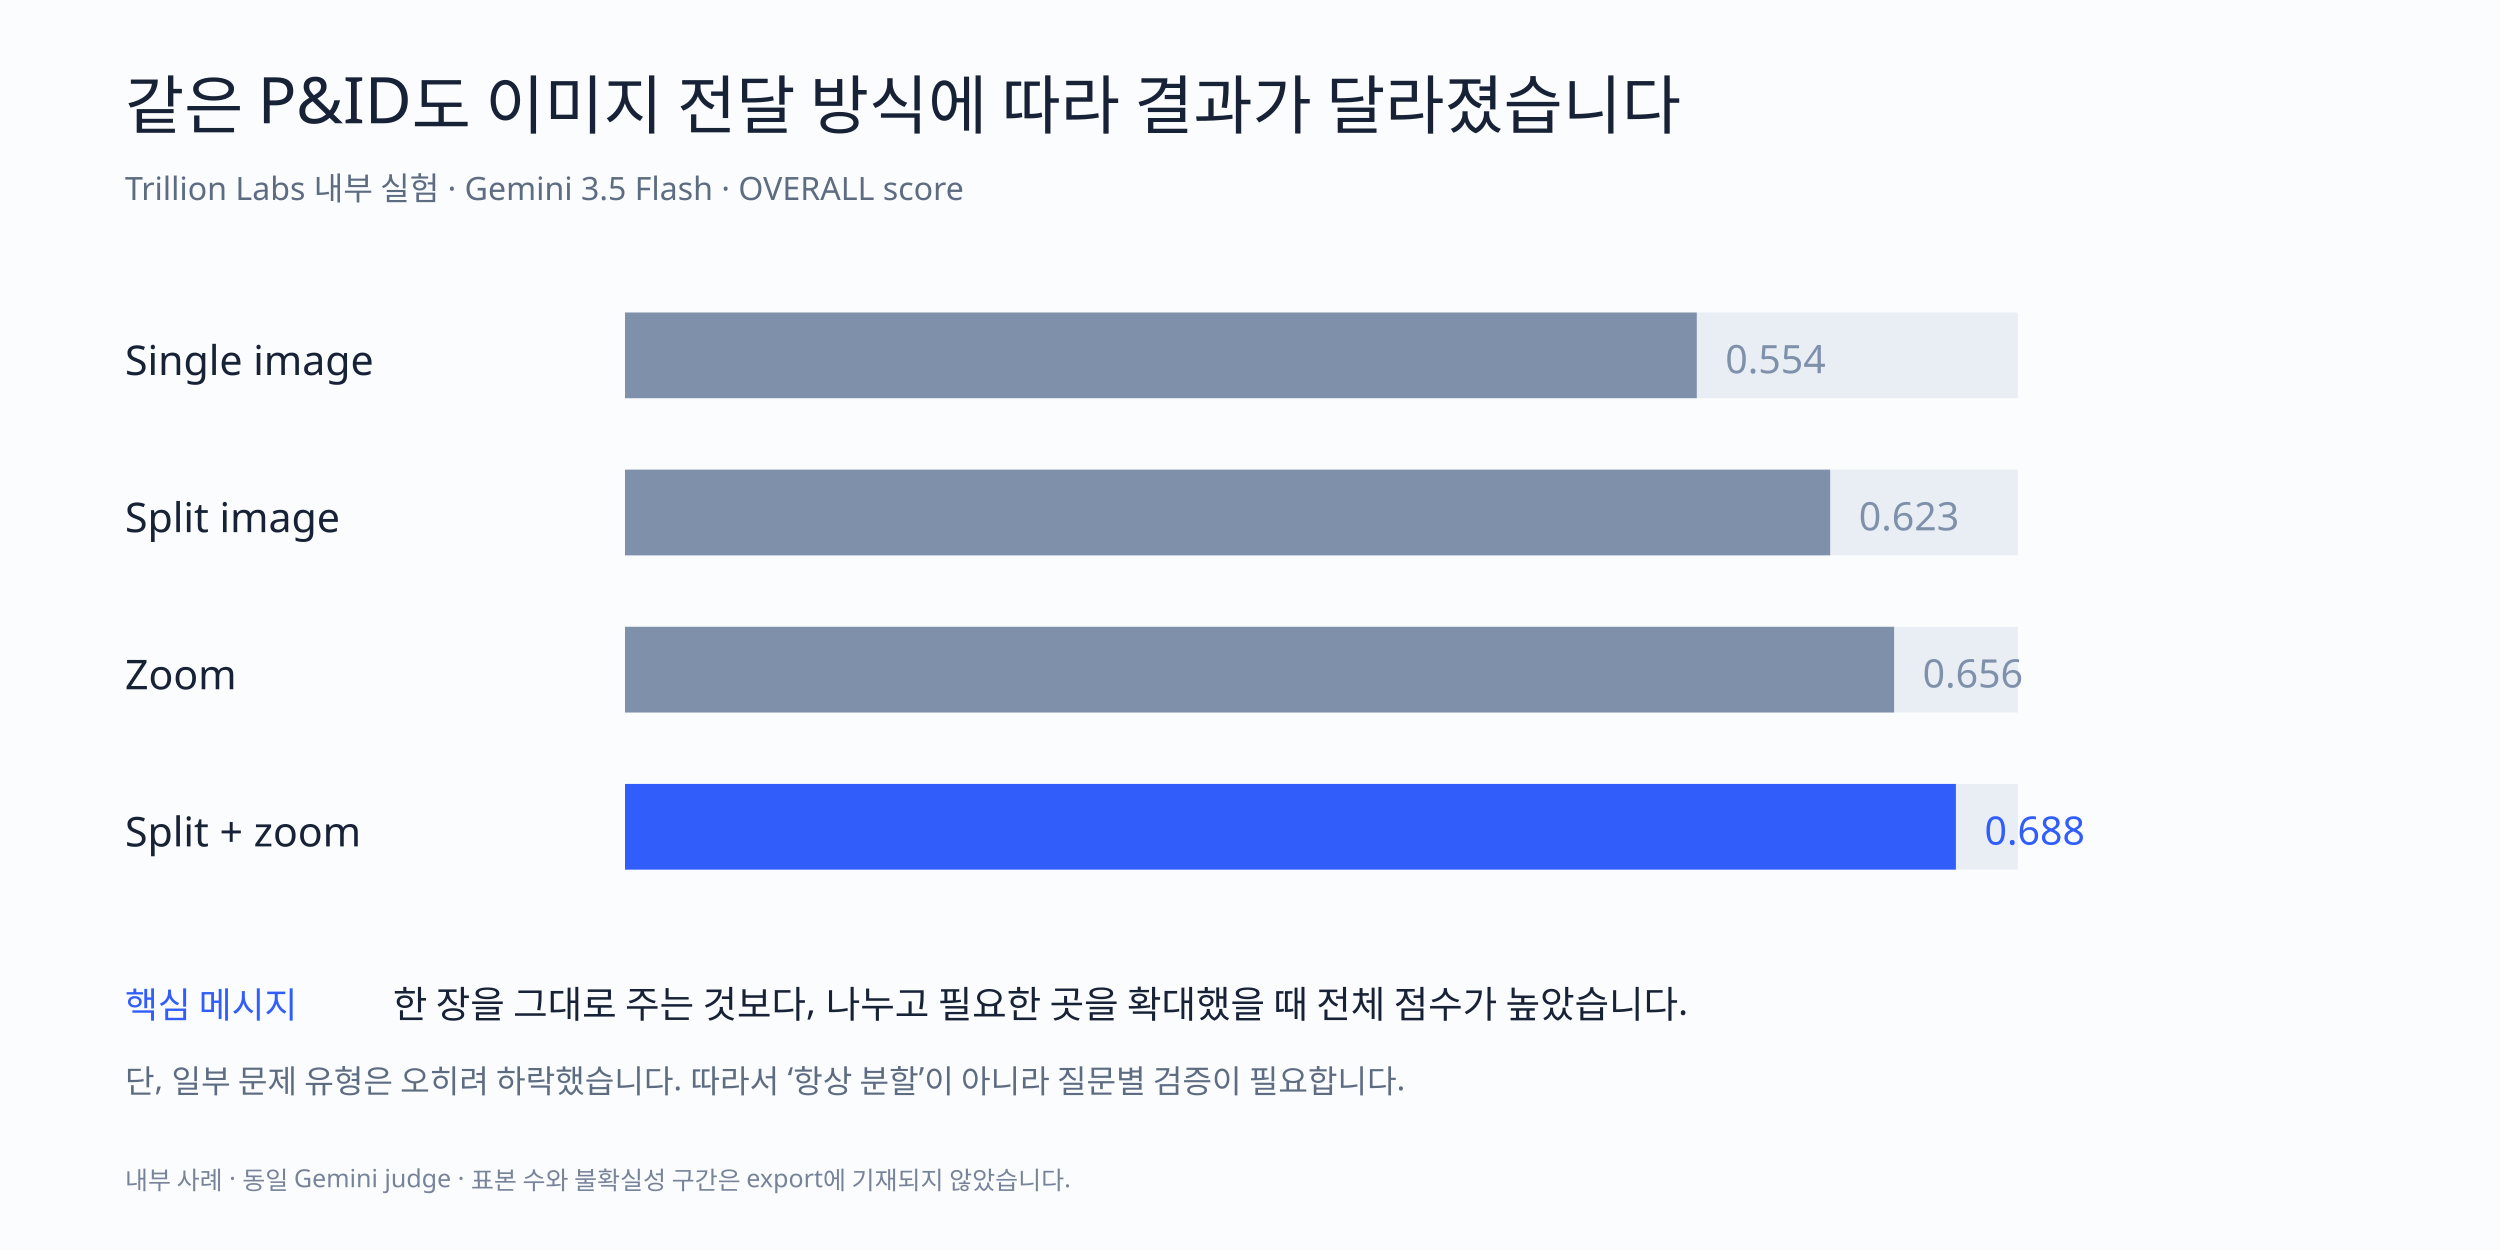
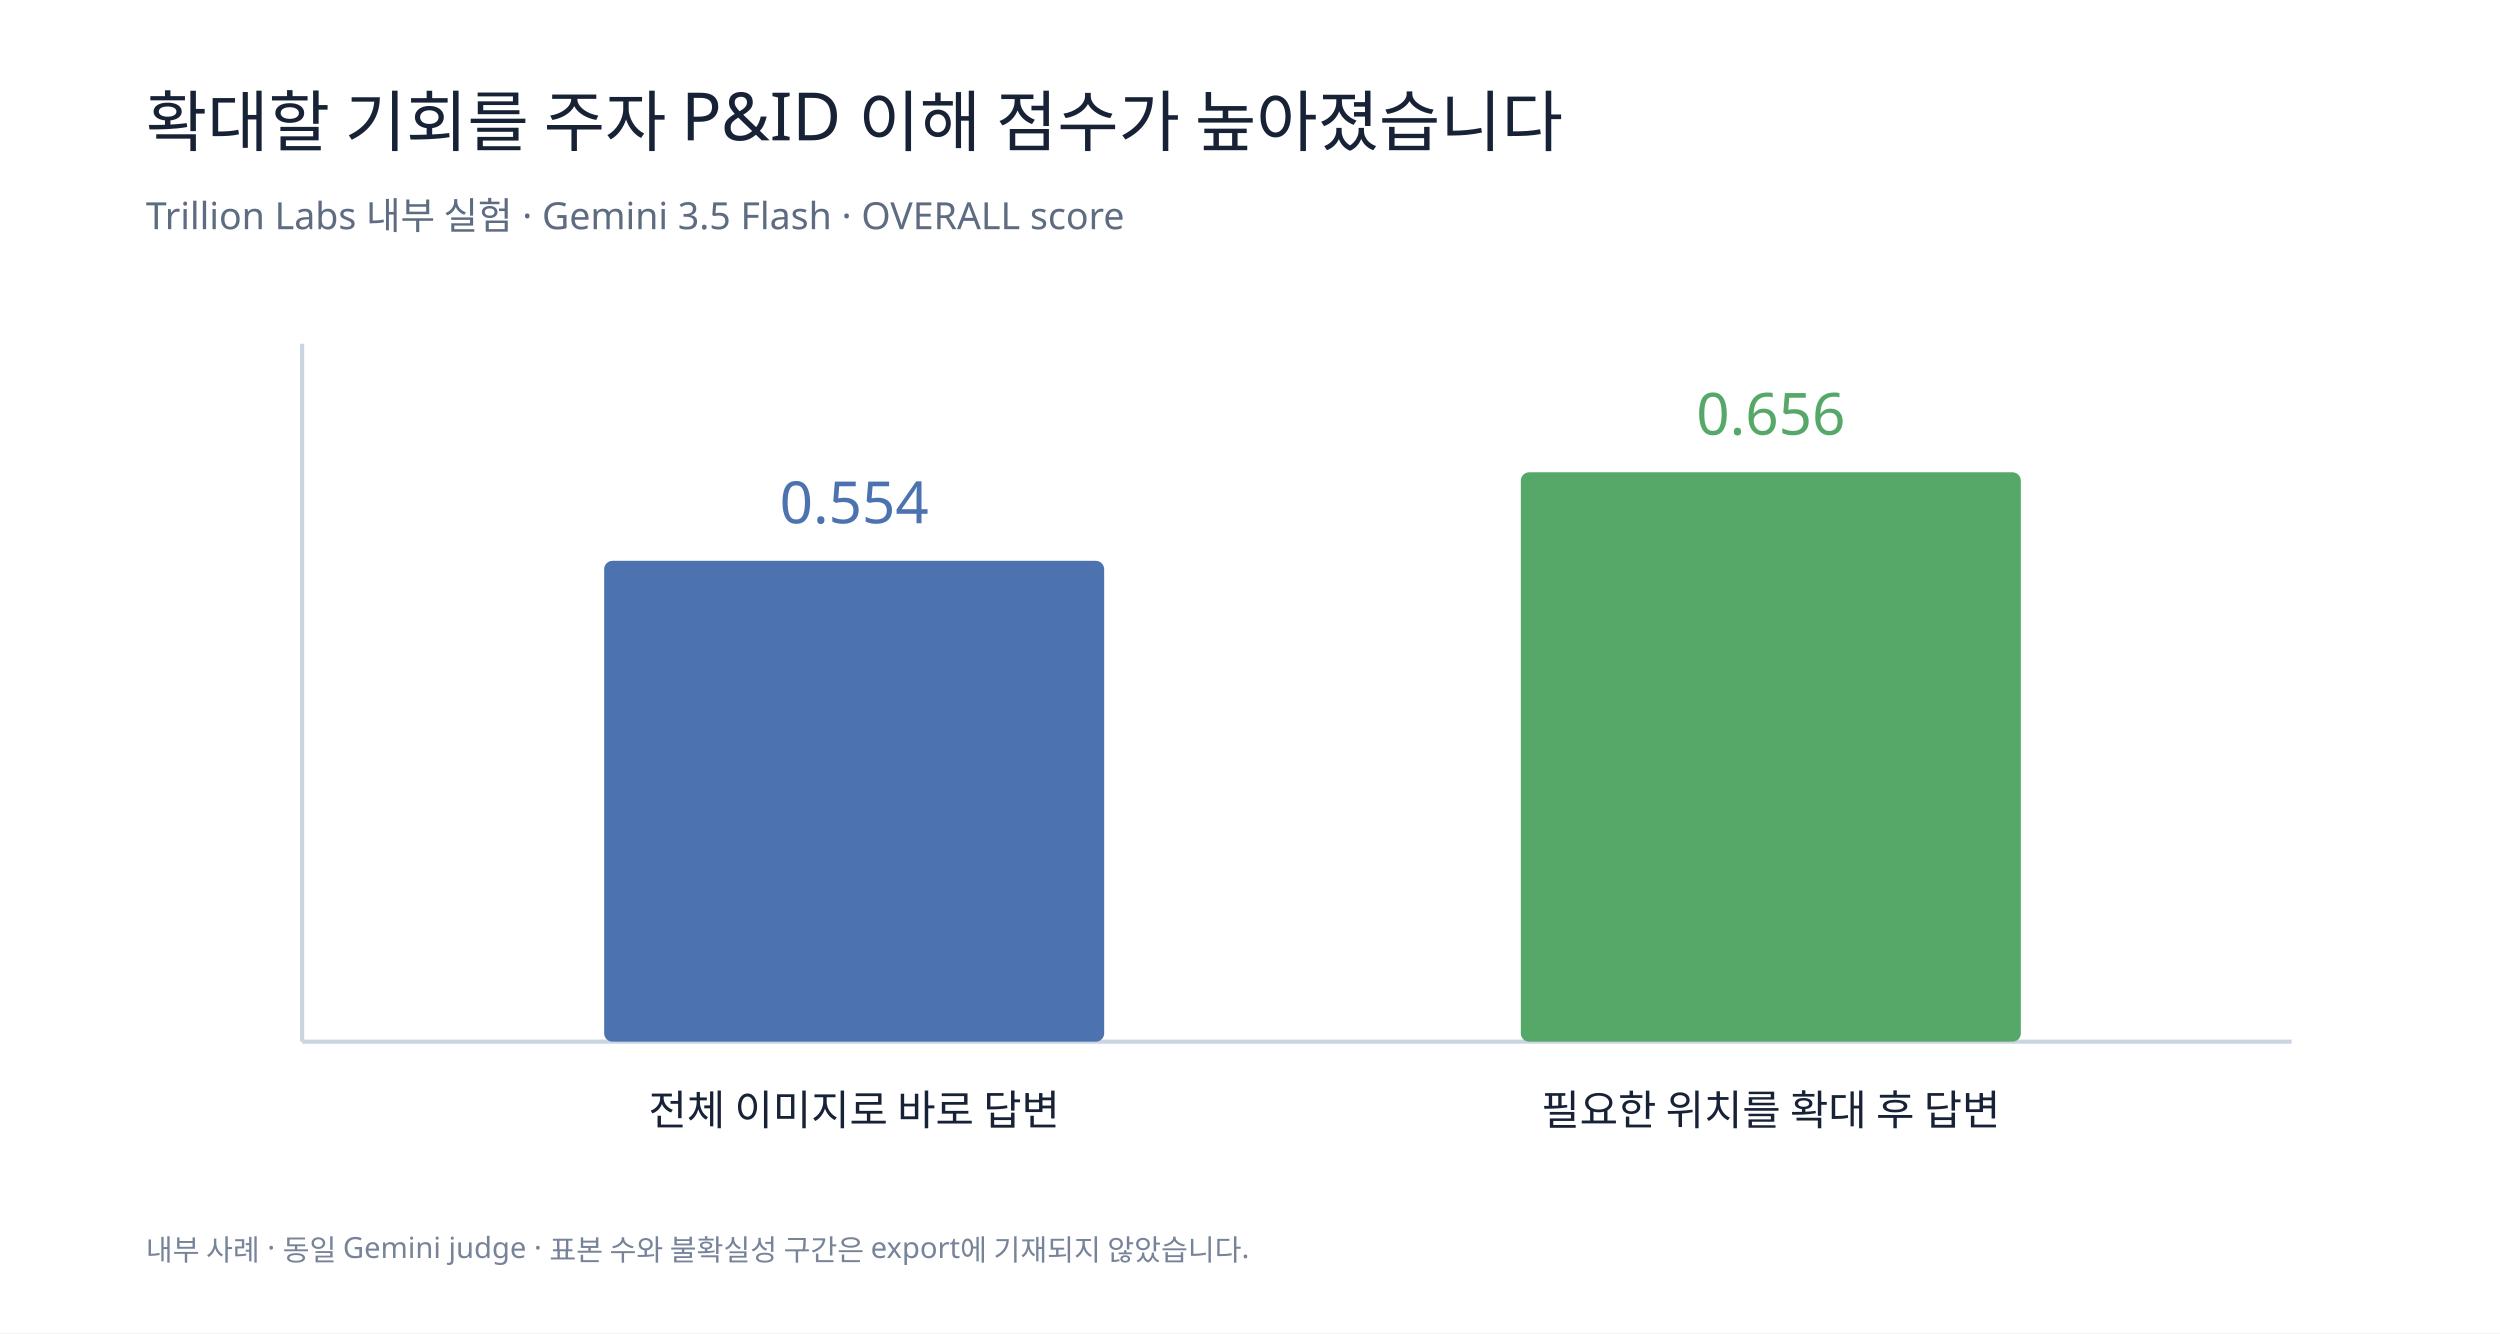
- <svg xmlns="http://www.w3.org/2000/svg" width="1400" height="700" viewBox="0 0 1400 700">
-   <rect width="1400" height="700" fill="#fbfcfe" />
+ <svg xmlns="http://www.w3.org/2000/svg" width="1200" height="640" viewBox="0 0 1200 640">
+   <rect width="1200" height="640" fill="#ffffff" />
  <style>text{font-family:AppleGothic,"Apple SD Gothic Neo",sans-serif}</style>
-   <text x="70" y="72" font-size="36" font-weight="500" text-anchor="start" fill="#182237">같은 P&amp;ID도 이미지 전달 방식에 따라 결과가 달라졌습니다</text>
-   <text x="70" y="112" font-size="18" font-weight="400" text-anchor="start" fill="#5e6c82">Trillion Labs 내부 실험 · Gemini 3.5 Flash · OVERALL score</text>
-   <text x="70" y="210" font-size="23" font-weight="400" text-anchor="start" fill="#182237">Single image</text>
-   <rect x="350" y="175" width="780" height="48" fill="#e9eef5" />
-   <rect x="350" y="175" width="600.2" height="48" fill="#7f91aa" />
-   <text x="966.167" y="209" font-size="22" font-weight="500" text-anchor="start" fill="#7f91aa">0.554</text>
-   <text x="70" y="298" font-size="23" font-weight="400" text-anchor="start" fill="#182237">Split image</text>
-   <rect x="350" y="263" width="780" height="48" fill="#e9eef5" />
-   <rect x="350" y="263" width="674.9" height="48" fill="#7f91aa" />
-   <text x="1040.917" y="297" font-size="22" font-weight="500" text-anchor="start" fill="#7f91aa">0.623</text>
-   <text x="70" y="386" font-size="23" font-weight="400" text-anchor="start" fill="#182237">Zoom</text>
-   <rect x="350" y="351" width="780" height="48" fill="#e9eef5" />
-   <rect x="350" y="351" width="710.7" height="48" fill="#7f91aa" />
-   <text x="1076.667" y="385" font-size="22" font-weight="500" text-anchor="start" fill="#7f91aa">0.656</text>
-   <text x="70" y="474" font-size="23" font-weight="500" text-anchor="start" fill="#182237">Split + zoom</text>
-   <rect x="350" y="439" width="780" height="48" fill="#e9eef5" />
-   <rect x="350" y="439" width="745.3" height="48" fill="#315efb" />
-   <text x="1111.333" y="473" font-size="22" font-weight="500" text-anchor="start" fill="#315efb">0.688</text>
-   <text x="70" y="570" font-size="20" font-weight="500" text-anchor="start" fill="#315efb">핵심 메시지</text>
-   <text x="220" y="570" font-size="21" font-weight="500" text-anchor="start" fill="#182237">한 장을 그대로 주는 것보다, 나누고 필요한 곳을 확대했을 때 전체 점수가 높았습니다.</text>
-   <text x="70" y="612" font-size="18" font-weight="400" text-anchor="start" fill="#5e6c82">단, 일부 문제 유형은 오히려 하락했습니다. 따라서 ‘항상 분할’이 아니라 질문별 검증이 필요합니다.</text>
-   <text x="70" y="666" font-size="14" font-weight="400" text-anchor="start" fill="#778399">내부 사례 · 동일 Gemini judge · 표본 수와 불확실성 구간은 export에 기재되지 않았습니다.</text>
+   <text x="70" y="70" font-size="32" font-weight="500" text-anchor="start" fill="#182237">확대할 기회를 주자 P&amp;ID 이해 점수가 높아졌습니다</text>
+   <text x="70" y="110" font-size="18" font-weight="400" text-anchor="start" fill="#5e6c82">Trillion Labs 내부 실험 · Gemini 3.5 Flash · OVERALL score</text>
+   <line x1="145" y1="500" x2="1100" y2="500" stroke="#cbd5e1" stroke-width="2" />
+   <line x1="145" y1="165" x2="145" y2="500" stroke="#cbd5e1" stroke-width="2" />
+   <rect x="290" y="269.2" width="240" height="230.8" rx="4" fill="#4c72b0" />
+   <text x="410.0" y="251.167" font-size="28" font-weight="500" text-anchor="middle" fill="#4c72b0">0.554</text>
+   <text x="410.0" y="540" font-size="20" font-weight="500" text-anchor="middle" fill="#182237">전체 이미지로 바로 답변</text>
+   <rect x="730" y="226.7" width="240" height="273.3" rx="4" fill="#55a868" />
+   <text x="850.0" y="208.667" font-size="28" font-weight="500" text-anchor="middle" fill="#55a868">0.656</text>
+   <text x="850.0" y="540" font-size="20" font-weight="500" text-anchor="middle" fill="#182237">필요한 위치를 확대 후 답변</text>
+   <text x="70" y="605" font-size="14" font-weight="400" text-anchor="start" fill="#778399">내부 사례 · 동일 Gemini judge · 표본 수와 불확실성 구간은 export에 기재되지 않았습니다.</text>
</svg>
